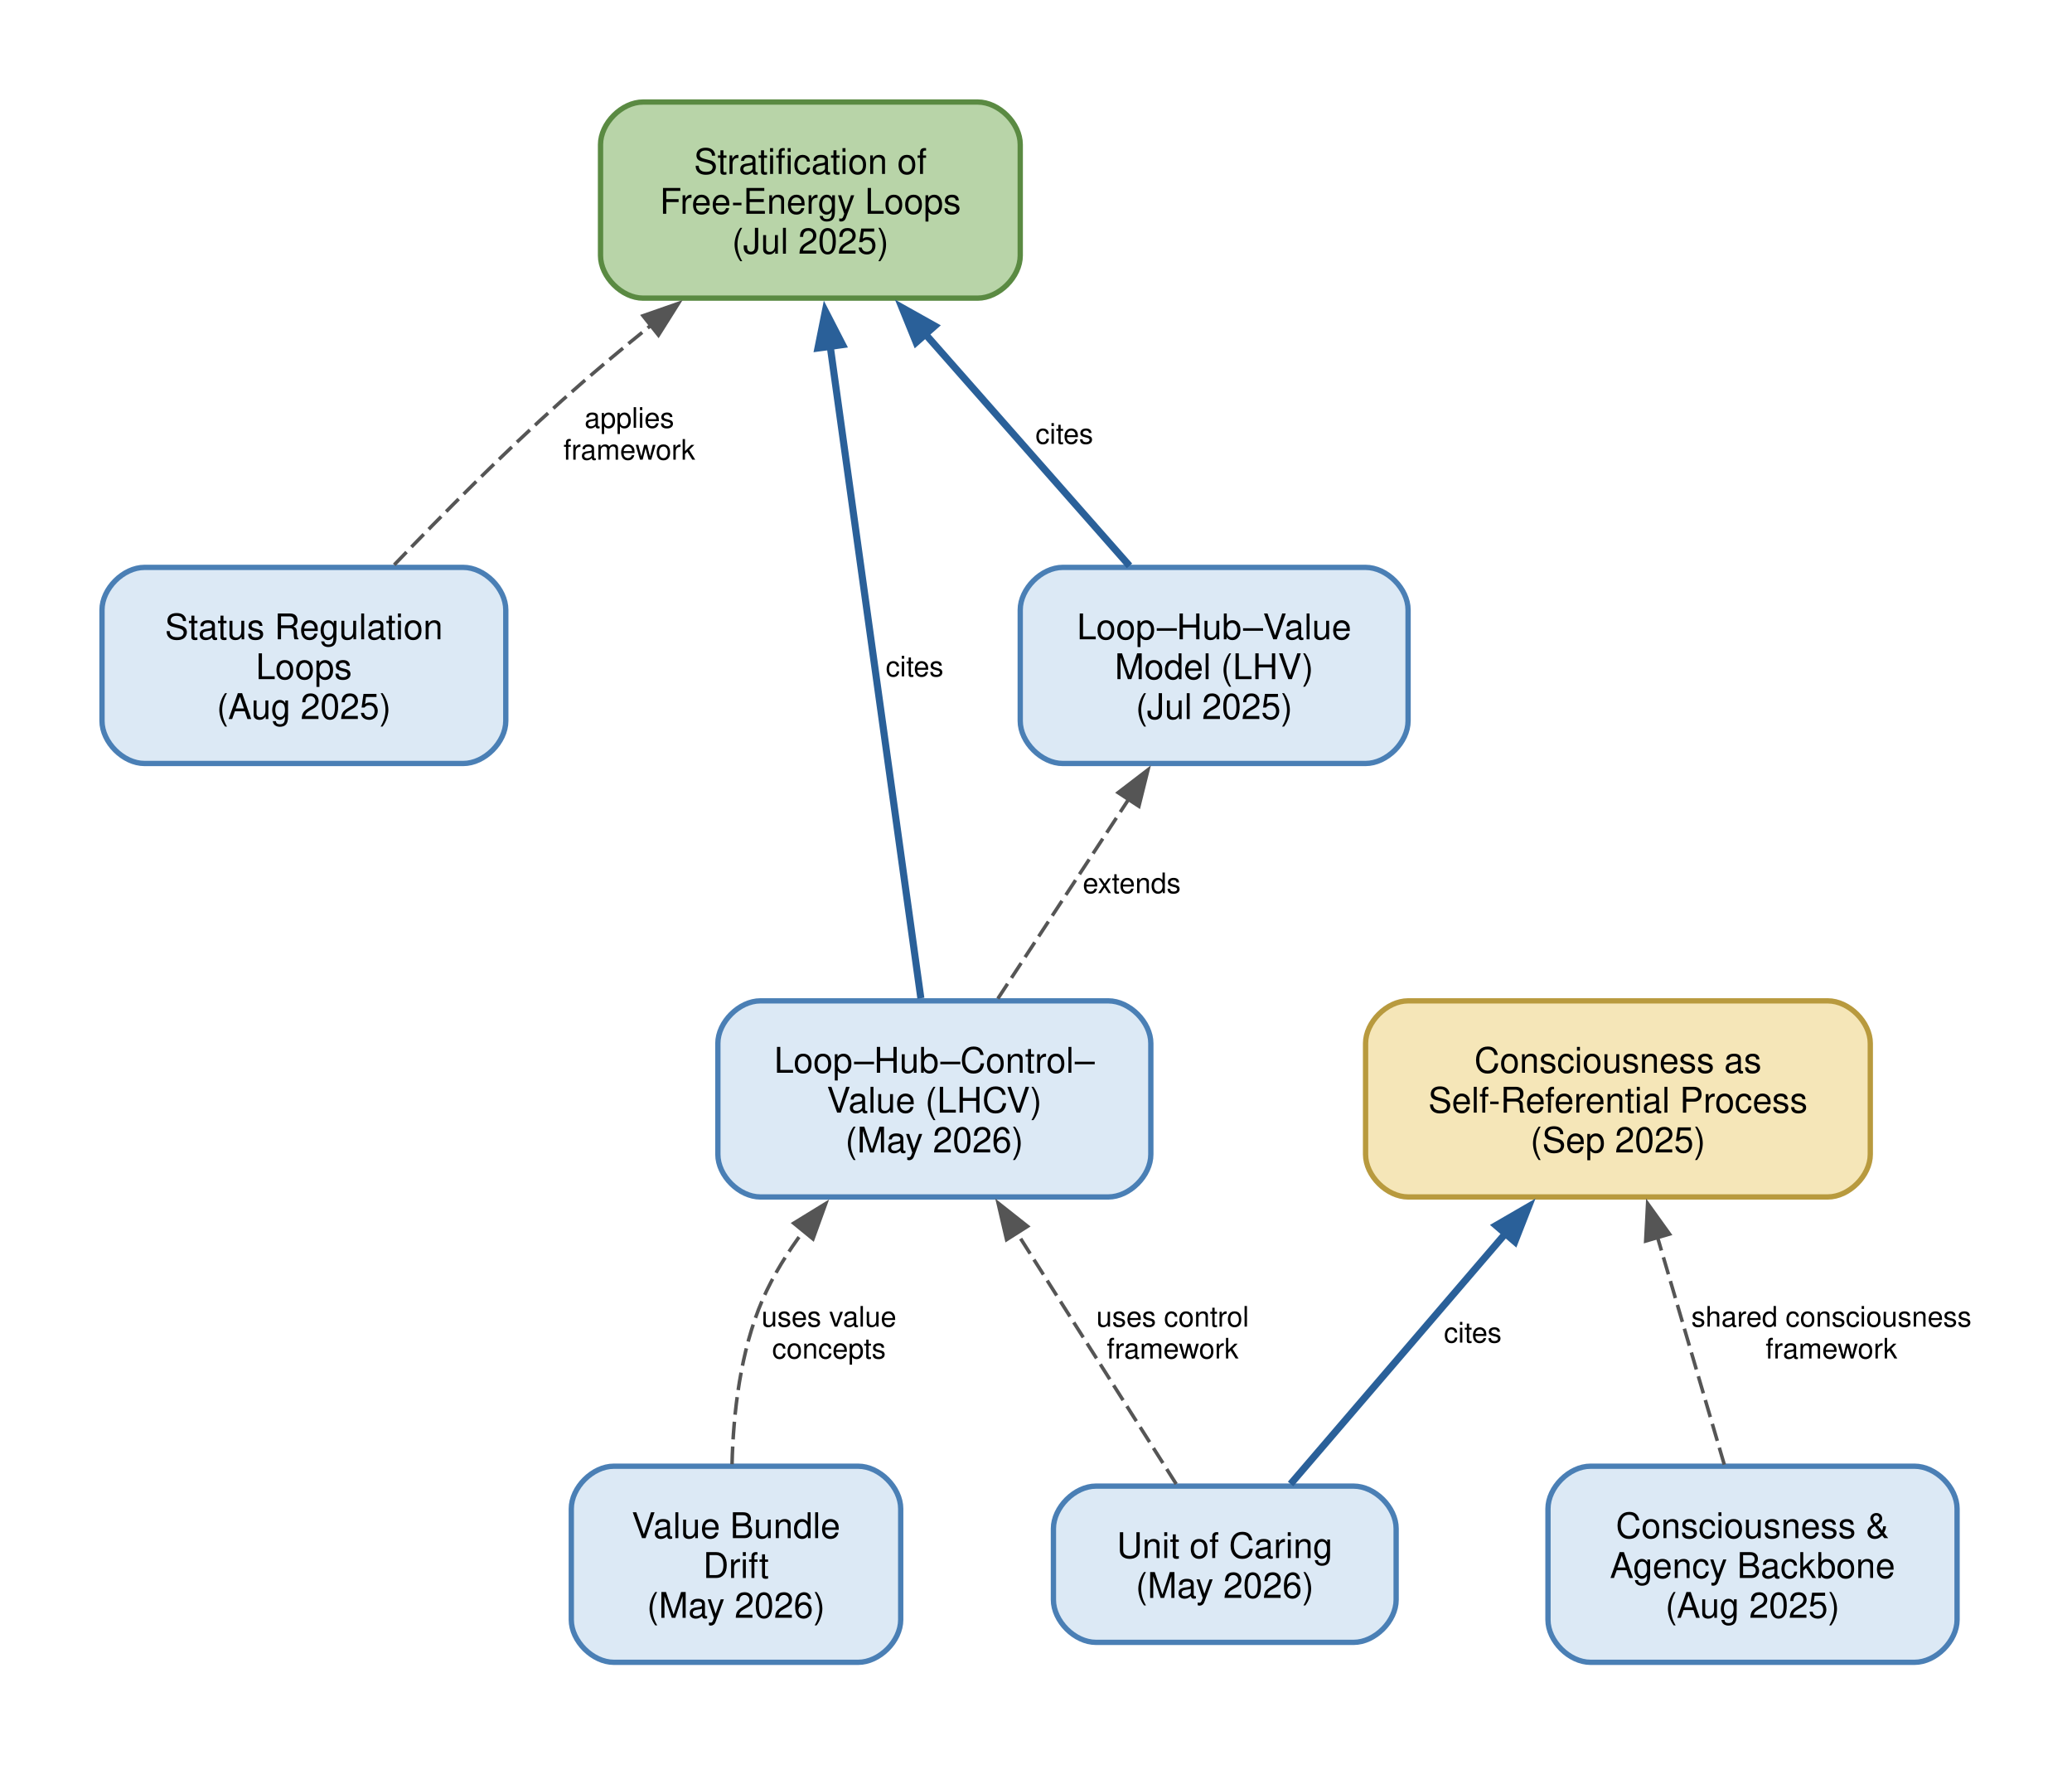
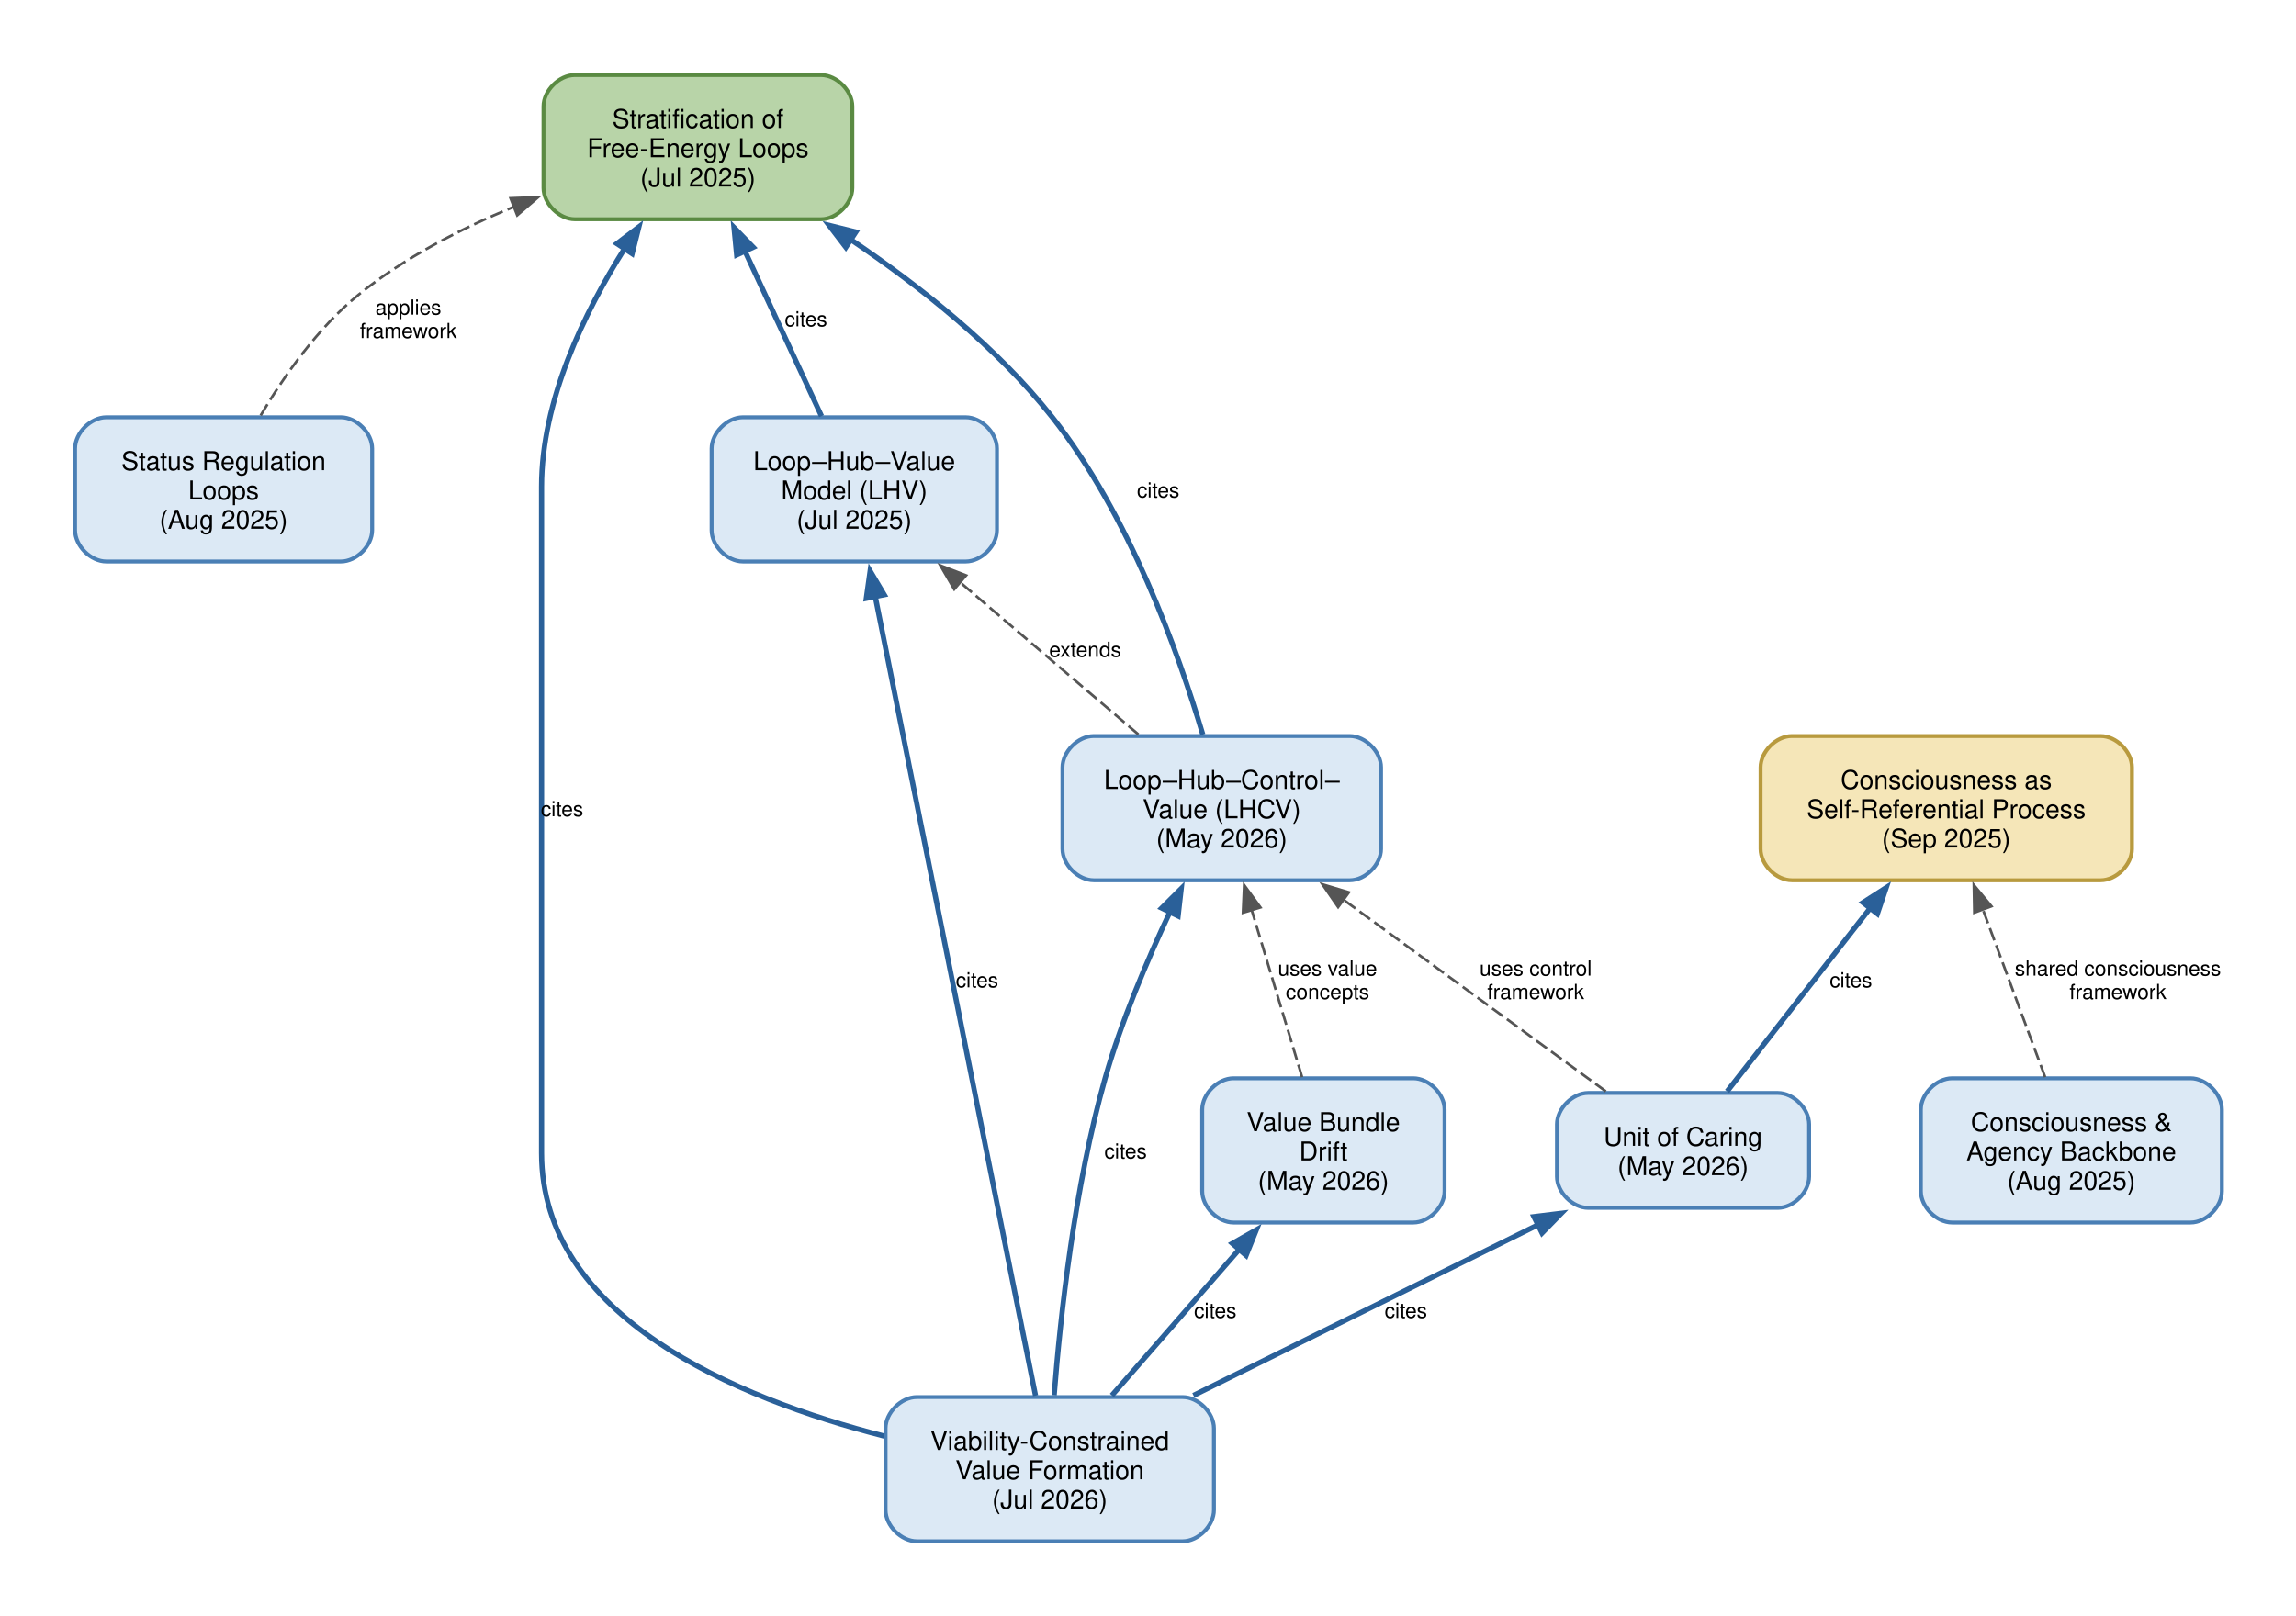
- <svg xmlns="http://www.w3.org/2000/svg" width="585pt" height="498pt" viewBox="0.00 0.00 585.00 498.00">
-   <g id="graph0" class="graph" transform="scale(1 1) rotate(0) translate(28.8 469.2)">
+ <svg xmlns="http://www.w3.org/2000/svg" width="881pt" height="620pt" viewBox="0.00 0.00 881.00 620.00">
+   <g id="graph0" class="graph" transform="scale(1 1) rotate(0) translate(28.8 591.55)">
    <g id="node1" class="node">
-       <path fill="#b8d4a8" stroke="#5a8a42" stroke-width="1.5" d="M247.25,-440.4C247.25,-440.4 152.75,-440.4 152.75,-440.4 146.75,-440.4 140.75,-434.4 140.75,-428.4 140.75,-428.4 140.75,-397.05 140.75,-397.05 140.75,-391.05 146.75,-385.05 152.75,-385.05 152.75,-385.05 247.25,-385.05 247.25,-385.05 253.25,-385.05 259.25,-391.05 259.25,-397.05 259.25,-397.05 259.25,-428.4 259.25,-428.4 259.25,-434.4 253.25,-440.4 247.25,-440.4" />
-       <text xml:space="preserve" text-anchor="middle" x="200" y="-420.1" font-family="Helvetica,sans-Serif" font-size="10.00">Stratification of</text>
-       <text xml:space="preserve" text-anchor="middle" x="200" y="-408.85" font-family="Helvetica,sans-Serif" font-size="10.00">Free-Energy Loops</text>
-       <text xml:space="preserve" text-anchor="middle" x="200" y="-397.6" font-family="Helvetica,sans-Serif" font-size="10.00">(Jul 2025)</text>
+       <path fill="#b8d4a8" stroke="#5a8a42" stroke-width="1.5" d="M286.25,-562.75C286.25,-562.75 191.75,-562.75 191.75,-562.75 185.75,-562.75 179.75,-556.75 179.75,-550.75 179.75,-550.75 179.75,-519.4 179.75,-519.4 179.75,-513.4 185.75,-507.4 191.75,-507.4 191.75,-507.4 286.25,-507.4 286.25,-507.4 292.25,-507.4 298.25,-513.4 298.25,-519.4 298.25,-519.4 298.25,-550.75 298.25,-550.75 298.25,-556.75 292.25,-562.75 286.25,-562.75" />
+       <text xml:space="preserve" text-anchor="middle" x="239" y="-542.45" font-family="Helvetica,sans-Serif" font-size="10.00">Stratification of</text>
+       <text xml:space="preserve" text-anchor="middle" x="239" y="-531.2" font-family="Helvetica,sans-Serif" font-size="10.00">Free-Energy Loops</text>
+       <text xml:space="preserve" text-anchor="middle" x="239" y="-519.95" font-family="Helvetica,sans-Serif" font-size="10.00">(Jul 2025)</text>
    </g>
    <g id="node2" class="node">
-       <path fill="#f5e6b8" stroke="#b89a3e" stroke-width="1.5" d="M487.25,-186.7C487.25,-186.7 368.75,-186.7 368.75,-186.7 362.75,-186.7 356.75,-180.7 356.75,-174.7 356.75,-174.7 356.75,-143.35 356.75,-143.35 356.75,-137.35 362.75,-131.35 368.75,-131.35 368.75,-131.35 487.25,-131.35 487.25,-131.35 493.25,-131.35 499.25,-137.35 499.25,-143.35 499.25,-143.35 499.25,-174.7 499.25,-174.7 499.25,-180.7 493.25,-186.7 487.25,-186.7" />
-       <text xml:space="preserve" text-anchor="middle" x="428" y="-166.4" font-family="Helvetica,sans-Serif" font-size="10.00">Consciousness as</text>
-       <text xml:space="preserve" text-anchor="middle" x="428" y="-155.15" font-family="Helvetica,sans-Serif" font-size="10.00">Self-Referential Process</text>
-       <text xml:space="preserve" text-anchor="middle" x="428" y="-143.9" font-family="Helvetica,sans-Serif" font-size="10.00">(Sep 2025)</text>
+       <path fill="#f5e6b8" stroke="#b89a3e" stroke-width="1.5" d="M777.25,-309.05C777.25,-309.05 658.75,-309.05 658.75,-309.05 652.75,-309.05 646.75,-303.05 646.75,-297.05 646.75,-297.05 646.75,-265.7 646.75,-265.7 646.75,-259.7 652.75,-253.7 658.75,-253.7 658.75,-253.7 777.25,-253.7 777.25,-253.7 783.25,-253.7 789.25,-259.7 789.25,-265.7 789.25,-265.7 789.25,-297.05 789.25,-297.05 789.25,-303.05 783.25,-309.05 777.25,-309.05" />
+       <text xml:space="preserve" text-anchor="middle" x="718" y="-288.75" font-family="Helvetica,sans-Serif" font-size="10.00">Consciousness as</text>
+       <text xml:space="preserve" text-anchor="middle" x="718" y="-277.5" font-family="Helvetica,sans-Serif" font-size="10.00">Self-Referential Process</text>
+       <text xml:space="preserve" text-anchor="middle" x="718" y="-266.25" font-family="Helvetica,sans-Serif" font-size="10.00">(Sep 2025)</text>
    </g>
    <g id="node3" class="node">
-       <path fill="#dce9f5" stroke="#4a7fb5" stroke-width="1.5" d="M102,-309.05C102,-309.05 12,-309.05 12,-309.05 6,-309.05 0,-303.05 0,-297.05 0,-297.05 0,-265.7 0,-265.7 0,-259.7 6,-253.7 12,-253.7 12,-253.7 102,-253.7 102,-253.7 108,-253.7 114,-259.7 114,-265.7 114,-265.7 114,-297.05 114,-297.05 114,-303.05 108,-309.05 102,-309.05" />
-       <text xml:space="preserve" text-anchor="middle" x="57" y="-288.75" font-family="Helvetica,sans-Serif" font-size="10.00">Status Regulation</text>
-       <text xml:space="preserve" text-anchor="middle" x="57" y="-277.5" font-family="Helvetica,sans-Serif" font-size="10.00">Loops</text>
-       <text xml:space="preserve" text-anchor="middle" x="57" y="-266.25" font-family="Helvetica,sans-Serif" font-size="10.00">(Aug 2025)</text>
+       <path fill="#dce9f5" stroke="#4a7fb5" stroke-width="1.5" d="M102,-431.4C102,-431.4 12,-431.4 12,-431.4 6,-431.4 0,-425.4 0,-419.4 0,-419.4 0,-388.05 0,-388.05 0,-382.05 6,-376.05 12,-376.05 12,-376.05 102,-376.05 102,-376.05 108,-376.05 114,-382.05 114,-388.05 114,-388.05 114,-419.4 114,-419.4 114,-425.4 108,-431.4 102,-431.4" />
+       <text xml:space="preserve" text-anchor="middle" x="57" y="-411.1" font-family="Helvetica,sans-Serif" font-size="10.00">Status Regulation</text>
+       <text xml:space="preserve" text-anchor="middle" x="57" y="-399.85" font-family="Helvetica,sans-Serif" font-size="10.00">Loops</text>
+       <text xml:space="preserve" text-anchor="middle" x="57" y="-388.6" font-family="Helvetica,sans-Serif" font-size="10.00">(Aug 2025)</text>
+     </g>
+     <g id="edge10" class="edge">
+       <path fill="none" stroke="#555555" stroke-dasharray="5,2" d="M71.22,-432.11C80.27,-447.38 93.21,-465.8 108.75,-478.4 126.24,-492.58 147.87,-503.73 168.46,-512.22" />
+       <polygon fill="#555555" stroke="#555555" points="167.1,-515.45 177.69,-515.86 169.67,-508.93 167.1,-515.45" />
+       <text xml:space="preserve" text-anchor="middle" x="127.88" y="-470.8" font-family="Helvetica,sans-Serif" font-size="8.00">applies</text>
+       <text xml:space="preserve" text-anchor="middle" x="127.88" y="-461.8" font-family="Helvetica,sans-Serif" font-size="8.00">framework</text>
+     </g>
+     <g id="node4" class="node">
+       <path fill="#dce9f5" stroke="#4a7fb5" stroke-width="1.5" d="M341.75,-431.4C341.75,-431.4 256.25,-431.4 256.25,-431.4 250.25,-431.4 244.25,-425.4 244.25,-419.4 244.25,-419.4 244.25,-388.05 244.25,-388.05 244.25,-382.05 250.25,-376.05 256.25,-376.05 256.25,-376.05 341.75,-376.05 341.75,-376.05 347.75,-376.05 353.75,-382.05 353.75,-388.05 353.75,-388.05 353.75,-419.4 353.75,-419.4 353.75,-425.4 347.75,-431.4 341.75,-431.4" />
+       <text xml:space="preserve" text-anchor="middle" x="299" y="-411.1" font-family="Helvetica,sans-Serif" font-size="10.00">Loop–Hub–Value</text>
+       <text xml:space="preserve" text-anchor="middle" x="299" y="-399.85" font-family="Helvetica,sans-Serif" font-size="10.00">Model (LHV)</text>
+       <text xml:space="preserve" text-anchor="middle" x="299" y="-388.6" font-family="Helvetica,sans-Serif" font-size="10.00">(Jul 2025)</text>
+     </g>
+     <g id="edge1" class="edge">
+       <path fill="none" stroke="#2a6099" stroke-width="2" d="M286.42,-431.84C277.9,-450.21 266.51,-474.76 257.03,-495.2" />
+       <polygon fill="#2a6099" stroke="#2a6099" stroke-width="2" points="253.87,-493.7 252.84,-504.25 260.22,-496.65 253.87,-493.7" />
+       <text xml:space="preserve" text-anchor="middle" x="280.47" y="-466.3" font-family="Helvetica,sans-Serif" font-size="8.00">cites</text>
+     </g>
+     <g id="node5" class="node">
+       <path fill="#dce9f5" stroke="#4a7fb5" stroke-width="1.5" d="M811.75,-177.7C811.75,-177.7 720.25,-177.7 720.25,-177.7 714.25,-177.7 708.25,-171.7 708.25,-165.7 708.25,-165.7 708.25,-134.35 708.25,-134.35 708.25,-128.35 714.25,-122.35 720.25,-122.35 720.25,-122.35 811.75,-122.35 811.75,-122.35 817.75,-122.35 823.75,-128.35 823.75,-134.35 823.75,-134.35 823.75,-165.7 823.75,-165.7 823.75,-171.7 817.75,-177.7 811.75,-177.7" />
+       <text xml:space="preserve" text-anchor="middle" x="766" y="-157.4" font-family="Helvetica,sans-Serif" font-size="10.00">Consciousness &amp;</text>
+       <text xml:space="preserve" text-anchor="middle" x="766" y="-146.15" font-family="Helvetica,sans-Serif" font-size="10.00">Agency Backbone</text>
+       <text xml:space="preserve" text-anchor="middle" x="766" y="-134.9" font-family="Helvetica,sans-Serif" font-size="10.00">(Aug 2025)</text>
+     </g>
+     <g id="edge13" class="edge">
+       <path fill="none" stroke="#555555" stroke-dasharray="5,2" d="M755.94,-178.14C748.99,-196.85 739.67,-221.99 732,-242.65" />
+       <polygon fill="#555555" stroke="#555555" points="728.77,-241.28 728.58,-251.88 735.34,-243.72 728.77,-241.28" />
+       <text xml:space="preserve" text-anchor="middle" x="783.87" y="-217.1" font-family="Helvetica,sans-Serif" font-size="8.00">shared consciousness</text>
+       <text xml:space="preserve" text-anchor="middle" x="783.87" y="-208.1" font-family="Helvetica,sans-Serif" font-size="8.00">framework</text>
+     </g>
+     <g id="node6" class="node">
+       <path fill="#dce9f5" stroke="#4a7fb5" stroke-width="1.5" d="M489.12,-309.05C489.12,-309.05 390.88,-309.05 390.88,-309.05 384.88,-309.05 378.88,-303.05 378.88,-297.05 378.88,-297.05 378.88,-265.7 378.88,-265.7 378.88,-259.7 384.88,-253.7 390.88,-253.7 390.88,-253.7 489.12,-253.7 489.12,-253.7 495.12,-253.7 501.12,-259.7 501.12,-265.7 501.12,-265.7 501.12,-297.05 501.12,-297.05 501.12,-303.05 495.12,-309.05 489.12,-309.05" />
+       <text xml:space="preserve" text-anchor="middle" x="440" y="-288.75" font-family="Helvetica,sans-Serif" font-size="10.00">Loop–Hub–Control–</text>
+       <text xml:space="preserve" text-anchor="middle" x="440" y="-277.5" font-family="Helvetica,sans-Serif" font-size="10.00">Value (LHCV)</text>
+       <text xml:space="preserve" text-anchor="middle" x="440" y="-266.25" font-family="Helvetica,sans-Serif" font-size="10.00">(May 2026)</text>
+     </g>
+     <g id="edge2" class="edge">
+       <path fill="none" stroke="#2a6099" stroke-width="2" d="M432.73,-309.61C423.29,-341.31 404.45,-394.05 375,-431.4 353.75,-458.35 323.83,-481.96 297.46,-499.72" />
+       <polygon fill="#2a6099" stroke="#2a6099" stroke-width="2" points="295.76,-496.65 289.32,-505.07 299.6,-502.5 295.76,-496.65" />
+       <text xml:space="preserve" text-anchor="middle" x="415.62" y="-400.62" font-family="Helvetica,sans-Serif" font-size="8.00">cites</text>
+     </g>
+     <g id="edge9" class="edge">
+       <path fill="none" stroke="#555555" stroke-dasharray="5,2" d="M408,-309.68C387.72,-327 361.31,-349.54 339.56,-368.1" />
+       <polygon fill="#555555" stroke="#555555" points="337.35,-365.39 332.02,-374.54 341.9,-370.71 337.35,-365.39" />
+       <text xml:space="preserve" text-anchor="middle" x="387.6" y="-339.45" font-family="Helvetica,sans-Serif" font-size="8.00">extends</text>
+     </g>
+     <g id="node7" class="node">
+       <path fill="#dce9f5" stroke="#4a7fb5" stroke-width="1.5" d="M513.5,-177.7C513.5,-177.7 444.5,-177.7 444.5,-177.7 438.5,-177.7 432.5,-171.7 432.5,-165.7 432.5,-165.7 432.5,-134.35 432.5,-134.35 432.5,-128.35 438.5,-122.35 444.5,-122.35 444.5,-122.35 513.5,-122.35 513.5,-122.35 519.5,-122.35 525.5,-128.35 525.5,-134.35 525.5,-134.35 525.5,-165.7 525.5,-165.7 525.5,-171.7 519.5,-177.7 513.5,-177.7" />
+       <text xml:space="preserve" text-anchor="middle" x="479" y="-157.4" font-family="Helvetica,sans-Serif" font-size="10.00">Value Bundle</text>
+       <text xml:space="preserve" text-anchor="middle" x="479" y="-146.15" font-family="Helvetica,sans-Serif" font-size="10.00">Drift</text>
+       <text xml:space="preserve" text-anchor="middle" x="479" y="-134.9" font-family="Helvetica,sans-Serif" font-size="10.00">(May 2026)</text>
+     </g>
+     <g id="edge11" class="edge">
+       <path fill="none" stroke="#555555" stroke-dasharray="5,2" d="M470.82,-178.14C465.21,-196.77 457.67,-221.76 451.46,-242.36" />
+       <polygon fill="#555555" stroke="#555555" points="448.14,-241.26 448.6,-251.85 454.84,-243.28 448.14,-241.26" />
+       <text xml:space="preserve" text-anchor="middle" x="480.59" y="-217.1" font-family="Helvetica,sans-Serif" font-size="8.00">uses value</text>
+       <text xml:space="preserve" text-anchor="middle" x="480.59" y="-208.1" font-family="Helvetica,sans-Serif" font-size="8.00">concepts</text>
+     </g>
+     <g id="node8" class="node">
+       <path fill="#dce9f5" stroke="#4a7fb5" stroke-width="1.5" d="M653.38,-172.07C653.38,-172.07 580.62,-172.07 580.62,-172.07 574.62,-172.07 568.62,-166.07 568.62,-160.07 568.62,-160.07 568.62,-139.97 568.62,-139.97 568.62,-133.97 574.62,-127.97 580.62,-127.97 580.62,-127.97 653.38,-127.97 653.38,-127.97 659.38,-127.97 665.38,-133.97 665.38,-139.97 665.38,-139.97 665.38,-160.07 665.38,-160.07 665.38,-166.07 659.38,-172.07 653.38,-172.07" />
+       <text xml:space="preserve" text-anchor="middle" x="617" y="-151.77" font-family="Helvetica,sans-Serif" font-size="10.00">Unit of Caring</text>
+       <text xml:space="preserve" text-anchor="middle" x="617" y="-140.52" font-family="Helvetica,sans-Serif" font-size="10.00">(May 2026)</text>
+     </g>
+     <g id="edge3" class="edge">
+       <path fill="none" stroke="#2a6099" stroke-width="2" d="M633.91,-172.68C648.9,-191.88 671.14,-220.36 688.98,-243.21" />
+       <polygon fill="#2a6099" stroke="#2a6099" stroke-width="2" points="686.05,-245.14 694.96,-250.87 691.57,-240.83 686.05,-245.14" />
+       <text xml:space="preserve" text-anchor="middle" x="681.42" y="-212.6" font-family="Helvetica,sans-Serif" font-size="8.00">cites</text>
+     </g>
+     <g id="edge12" class="edge">
+       <path fill="none" stroke="#555555" stroke-dasharray="5,2" d="M587.37,-172.68C559.88,-192.77 518.5,-223.01 486.58,-246.33" />
+       <polygon fill="#555555" stroke="#555555" points="484.66,-243.4 478.65,-252.13 488.79,-249.06 484.66,-243.4" />
+       <text xml:space="preserve" text-anchor="middle" x="560.47" y="-217.1" font-family="Helvetica,sans-Serif" font-size="8.00">uses control</text>
+       <text xml:space="preserve" text-anchor="middle" x="560.47" y="-208.1" font-family="Helvetica,sans-Serif" font-size="8.00">framework</text>
+     </g>
+     <g id="node9" class="node">
+       <path fill="#dce9f5" stroke="#4a7fb5" stroke-width="1.5" d="M425,-55.35C425,-55.35 323,-55.35 323,-55.35 317,-55.35 311,-49.35 311,-43.35 311,-43.35 311,-12 311,-12 311,-6 317,0 323,0 323,0 425,0 425,0 431,0 437,-6 437,-12 437,-12 437,-43.35 437,-43.35 437,-49.35 431,-55.35 425,-55.35" />
+       <text xml:space="preserve" text-anchor="middle" x="374" y="-35.05" font-family="Helvetica,sans-Serif" font-size="10.00">Viability-Constrained</text>
+       <text xml:space="preserve" text-anchor="middle" x="374" y="-23.8" font-family="Helvetica,sans-Serif" font-size="10.00">Value Formation</text>
+       <text xml:space="preserve" text-anchor="middle" x="374" y="-12.55" font-family="Helvetica,sans-Serif" font-size="10.00">(Jul 2026)</text>
+     </g>
+     <g id="edge4" class="edge">
+       <path fill="none" stroke="#2a6099" stroke-width="2" d="M310.42,-40.38C253.51,-54.96 179,-86.07 179,-149.02 179,-149.02 179,-149.02 179,-404.73 179,-437.78 195.33,-471.55 210.95,-496.29" />
+       <polygon fill="#2a6099" stroke="#2a6099" stroke-width="2" points="207.91,-498.05 216.35,-504.47 213.76,-494.19 207.91,-498.05" />
+       <text xml:space="preserve" text-anchor="middle" x="186.88" y="-278.27" font-family="Helvetica,sans-Serif" font-size="8.00">cites</text>
    </g>
    <g id="edge5" class="edge">
-       <path fill="none" stroke="#555555" stroke-dasharray="5,2" d="M82.51,-309.77C96.13,-323.99 113.42,-341.41 129.75,-356.05 137.75,-363.22 146.54,-370.57 155.12,-377.49" />
-       <polygon fill="#555555" stroke="#555555" points="152.75,-380.07 162.75,-383.56 157.11,-374.6 152.75,-380.07" />
-       <text xml:space="preserve" text-anchor="middle" x="148.88" y="-348.45" font-family="Helvetica,sans-Serif" font-size="8.00">applies</text>
-       <text xml:space="preserve" text-anchor="middle" x="148.88" y="-339.45" font-family="Helvetica,sans-Serif" font-size="8.00">framework</text>
+       <path fill="none" stroke="#2a6099" stroke-width="2" d="M368.55,-55.88C355.47,-121.11 322.26,-286.7 306.95,-363.05" />
+       <polygon fill="#2a6099" stroke="#2a6099" stroke-width="2" points="303.61,-361.91 305.08,-372.4 310.48,-363.29 303.61,-361.91" />
+       <text xml:space="preserve" text-anchor="middle" x="346.11" y="-212.6" font-family="Helvetica,sans-Serif" font-size="8.00">cites</text>
    </g>
-     <g id="node4" class="node">
-       <path fill="#dce9f5" stroke="#4a7fb5" stroke-width="1.5" d="M356.75,-309.05C356.75,-309.05 271.25,-309.05 271.25,-309.05 265.25,-309.05 259.25,-303.05 259.25,-297.05 259.25,-297.05 259.25,-265.7 259.25,-265.7 259.25,-259.7 265.25,-253.7 271.25,-253.7 271.25,-253.7 356.75,-253.7 356.75,-253.7 362.75,-253.7 368.75,-259.7 368.75,-265.7 368.75,-265.7 368.75,-297.05 368.75,-297.05 368.75,-303.05 362.75,-309.05 356.75,-309.05" />
-       <text xml:space="preserve" text-anchor="middle" x="314" y="-288.75" font-family="Helvetica,sans-Serif" font-size="10.00">Loop–Hub–Value</text>
-       <text xml:space="preserve" text-anchor="middle" x="314" y="-277.5" font-family="Helvetica,sans-Serif" font-size="10.00">Model (LHV)</text>
-       <text xml:space="preserve" text-anchor="middle" x="314" y="-266.25" font-family="Helvetica,sans-Serif" font-size="10.00">(Jul 2025)</text>
+     <g id="edge6" class="edge">
+       <path fill="none" stroke="#2a6099" stroke-width="2" d="M375.69,-56.05C378.06,-86.3 383.49,-136.21 395.25,-177.7 401.43,-199.49 411.25,-222.71 420.12,-241.54" />
+       <polygon fill="#2a6099" stroke="#2a6099" stroke-width="2" points="416.95,-243.02 424.45,-250.5 423.25,-239.98 416.95,-243.02" />
+       <text xml:space="preserve" text-anchor="middle" x="403.12" y="-146.92" font-family="Helvetica,sans-Serif" font-size="8.00">cites</text>
    </g>
-     <g id="edge1" class="edge">
-       <path fill="none" stroke="#2a6099" stroke-width="2" d="M290.1,-309.49C273.31,-328.55 250.64,-354.27 232.25,-375.14" />
-       <polygon fill="#2a6099" stroke="#2a6099" stroke-width="2" points="229.85,-372.56 225.87,-382.37 235.11,-377.19 229.85,-372.56" />
-       <text xml:space="preserve" text-anchor="middle" x="271.7" y="-343.95" font-family="Helvetica,sans-Serif" font-size="8.00">cites</text>
-     </g>
-     <g id="node5" class="node">
-       <path fill="#dce9f5" stroke="#4a7fb5" stroke-width="1.5" d="M511.75,-55.35C511.75,-55.35 420.25,-55.35 420.25,-55.35 414.25,-55.35 408.25,-49.35 408.25,-43.35 408.25,-43.35 408.25,-12 408.25,-12 408.25,-6 414.25,0 420.25,0 420.25,0 511.75,0 511.75,0 517.75,0 523.75,-6 523.75,-12 523.75,-12 523.75,-43.35 523.75,-43.35 523.75,-49.35 517.75,-55.35 511.75,-55.35" />
-       <text xml:space="preserve" text-anchor="middle" x="466" y="-35.05" font-family="Helvetica,sans-Serif" font-size="10.00">Consciousness &amp;</text>
-       <text xml:space="preserve" text-anchor="middle" x="466" y="-23.8" font-family="Helvetica,sans-Serif" font-size="10.00">Agency Backbone</text>
-       <text xml:space="preserve" text-anchor="middle" x="466" y="-12.55" font-family="Helvetica,sans-Serif" font-size="10.00">(Aug 2025)</text>
+     <g id="edge7" class="edge">
+       <path fill="none" stroke="#2a6099" stroke-width="2" d="M397.83,-55.98C412.33,-72.6 431.03,-94.05 446.83,-112.16" />
+       <polygon fill="#2a6099" stroke="#2a6099" stroke-width="2" points="444.07,-114.31 453.28,-119.54 449.34,-109.71 444.07,-114.31" />
+       <text xml:space="preserve" text-anchor="middle" x="437.52" y="-85.75" font-family="Helvetica,sans-Serif" font-size="8.00">cites</text>
    </g>
    <g id="edge8" class="edge">
-       <path fill="none" stroke="#555555" stroke-dasharray="5,2" d="M458.03,-55.79C452.56,-74.42 445.22,-99.41 439.17,-120.01" />
-       <polygon fill="#555555" stroke="#555555" points="435.84,-118.91 436.38,-129.49 442.56,-120.88 435.84,-118.91" />
-       <text xml:space="preserve" text-anchor="middle" x="488.28" y="-94.75" font-family="Helvetica,sans-Serif" font-size="8.00">shared consciousness</text>
-       <text xml:space="preserve" text-anchor="middle" x="488.28" y="-85.75" font-family="Helvetica,sans-Serif" font-size="8.00">framework</text>
-     </g>
-     <g id="node6" class="node">
-       <path fill="#dce9f5" stroke="#4a7fb5" stroke-width="1.5" d="M284.12,-186.7C284.12,-186.7 185.88,-186.7 185.88,-186.7 179.88,-186.7 173.88,-180.7 173.88,-174.7 173.88,-174.7 173.88,-143.35 173.88,-143.35 173.88,-137.35 179.88,-131.35 185.88,-131.35 185.88,-131.35 284.12,-131.35 284.12,-131.35 290.12,-131.35 296.12,-137.35 296.12,-143.35 296.12,-143.35 296.12,-174.7 296.12,-174.7 296.12,-180.7 290.12,-186.7 284.12,-186.7" />
-       <text xml:space="preserve" text-anchor="middle" x="235" y="-166.4" font-family="Helvetica,sans-Serif" font-size="10.00">Loop–Hub–Control–</text>
-       <text xml:space="preserve" text-anchor="middle" x="235" y="-155.15" font-family="Helvetica,sans-Serif" font-size="10.00">Value (LHCV)</text>
-       <text xml:space="preserve" text-anchor="middle" x="235" y="-143.9" font-family="Helvetica,sans-Serif" font-size="10.00">(May 2026)</text>
-     </g>
-     <g id="edge2" class="edge">
-       <path fill="none" stroke="#2a6099" stroke-width="2" d="M231.19,-187.44C225.01,-231.89 212.77,-319.88 205.6,-371.45" />
-       <polygon fill="#2a6099" stroke="#2a6099" stroke-width="2" points="202.14,-370.96 204.22,-381.35 209.07,-371.92 202.14,-370.96" />
-       <text xml:space="preserve" text-anchor="middle" x="229.43" y="-278.28" font-family="Helvetica,sans-Serif" font-size="8.00">cites</text>
-     </g>
-     <g id="edge4" class="edge">
-       <path fill="none" stroke="#555555" stroke-dasharray="5,2" d="M252.93,-187.33C263.89,-204.03 278.04,-225.59 289.96,-243.76" />
-       <polygon fill="#555555" stroke="#555555" points="286.9,-245.47 295.31,-251.91 292.75,-241.63 286.9,-245.47" />
-       <text xml:space="preserve" text-anchor="middle" x="290.74" y="-217.1" font-family="Helvetica,sans-Serif" font-size="8.00">extends</text>
-     </g>
-     <g id="node7" class="node">
-       <path fill="#dce9f5" stroke="#4a7fb5" stroke-width="1.5" d="M213.5,-55.35C213.5,-55.35 144.5,-55.35 144.5,-55.35 138.5,-55.35 132.5,-49.35 132.5,-43.35 132.5,-43.35 132.5,-12 132.5,-12 132.5,-6 138.5,0 144.5,0 144.5,0 213.5,0 213.5,0 219.5,0 225.5,-6 225.5,-12 225.5,-12 225.5,-43.35 225.5,-43.35 225.5,-49.35 219.5,-55.35 213.5,-55.35" />
-       <text xml:space="preserve" text-anchor="middle" x="179" y="-35.05" font-family="Helvetica,sans-Serif" font-size="10.00">Value Bundle</text>
-       <text xml:space="preserve" text-anchor="middle" x="179" y="-23.8" font-family="Helvetica,sans-Serif" font-size="10.00">Drift</text>
-       <text xml:space="preserve" text-anchor="middle" x="179" y="-12.55" font-family="Helvetica,sans-Serif" font-size="10.00">(May 2026)</text>
-     </g>
-     <g id="edge6" class="edge">
-       <path fill="none" stroke="#555555" stroke-dasharray="5,2" d="M177.88,-55.92C178.23,-70.27 180.21,-87.84 186.5,-102.35 189.48,-109.22 193.63,-115.86 198.25,-122.01" />
-       <polygon fill="#555555" stroke="#555555" points="195.31,-123.94 204.34,-129.48 200.73,-119.51 195.31,-123.94" />
-       <text xml:space="preserve" text-anchor="middle" x="205.25" y="-94.75" font-family="Helvetica,sans-Serif" font-size="8.00">uses value</text>
-       <text xml:space="preserve" text-anchor="middle" x="205.25" y="-85.75" font-family="Helvetica,sans-Serif" font-size="8.00">concepts</text>
-     </g>
-     <g id="node8" class="node">
-       <path fill="#dce9f5" stroke="#4a7fb5" stroke-width="1.5" d="M353.38,-49.73C353.38,-49.73 280.62,-49.73 280.62,-49.73 274.62,-49.73 268.62,-43.73 268.62,-37.73 268.62,-37.73 268.62,-17.63 268.62,-17.63 268.62,-11.63 274.62,-5.63 280.62,-5.63 280.62,-5.63 353.38,-5.63 353.38,-5.63 359.38,-5.63 365.38,-11.63 365.38,-17.63 365.38,-17.63 365.38,-37.73 365.38,-37.73 365.38,-43.73 359.38,-49.73 353.38,-49.73" />
-       <text xml:space="preserve" text-anchor="middle" x="317" y="-29.43" font-family="Helvetica,sans-Serif" font-size="10.00">Unit of Caring</text>
-       <text xml:space="preserve" text-anchor="middle" x="317" y="-18.18" font-family="Helvetica,sans-Serif" font-size="10.00">(May 2026)</text>
-     </g>
-     <g id="edge3" class="edge">
-       <path fill="none" stroke="#2a6099" stroke-width="2" d="M335.58,-50.33C352.14,-69.62 376.72,-98.27 396.37,-121.17" />
-       <polygon fill="#2a6099" stroke="#2a6099" stroke-width="2" points="393.59,-123.3 402.76,-128.61 398.9,-118.74 393.59,-123.3" />
-       <text xml:space="preserve" text-anchor="middle" x="387.02" y="-90.25" font-family="Helvetica,sans-Serif" font-size="8.00">cites</text>
-     </g>
-     <g id="edge7" class="edge">
-       <path fill="none" stroke="#555555" stroke-dasharray="5,2" d="M303.28,-50.33C290.99,-69.71 272.72,-98.53 258.17,-121.47" />
-       <polygon fill="#555555" stroke="#555555" points="255.4,-119.31 253,-129.63 261.31,-123.06 255.4,-119.31" />
-       <text xml:space="preserve" text-anchor="middle" x="302.28" y="-94.75" font-family="Helvetica,sans-Serif" font-size="8.00">uses control</text>
-       <text xml:space="preserve" text-anchor="middle" x="302.28" y="-85.75" font-family="Helvetica,sans-Serif" font-size="8.00">framework</text>
+       <path fill="none" stroke="#2a6099" stroke-width="2" d="M429.14,-55.98C468.69,-75.57 521.78,-101.86 561.43,-121.5" />
+       <polygon fill="#2a6099" stroke="#2a6099" stroke-width="2" points="559.78,-124.59 570.3,-125.89 562.89,-118.32 559.78,-124.59" />
+       <text xml:space="preserve" text-anchor="middle" x="510.66" y="-85.75" font-family="Helvetica,sans-Serif" font-size="8.00">cites</text>
    </g>
  </g>
</svg>
